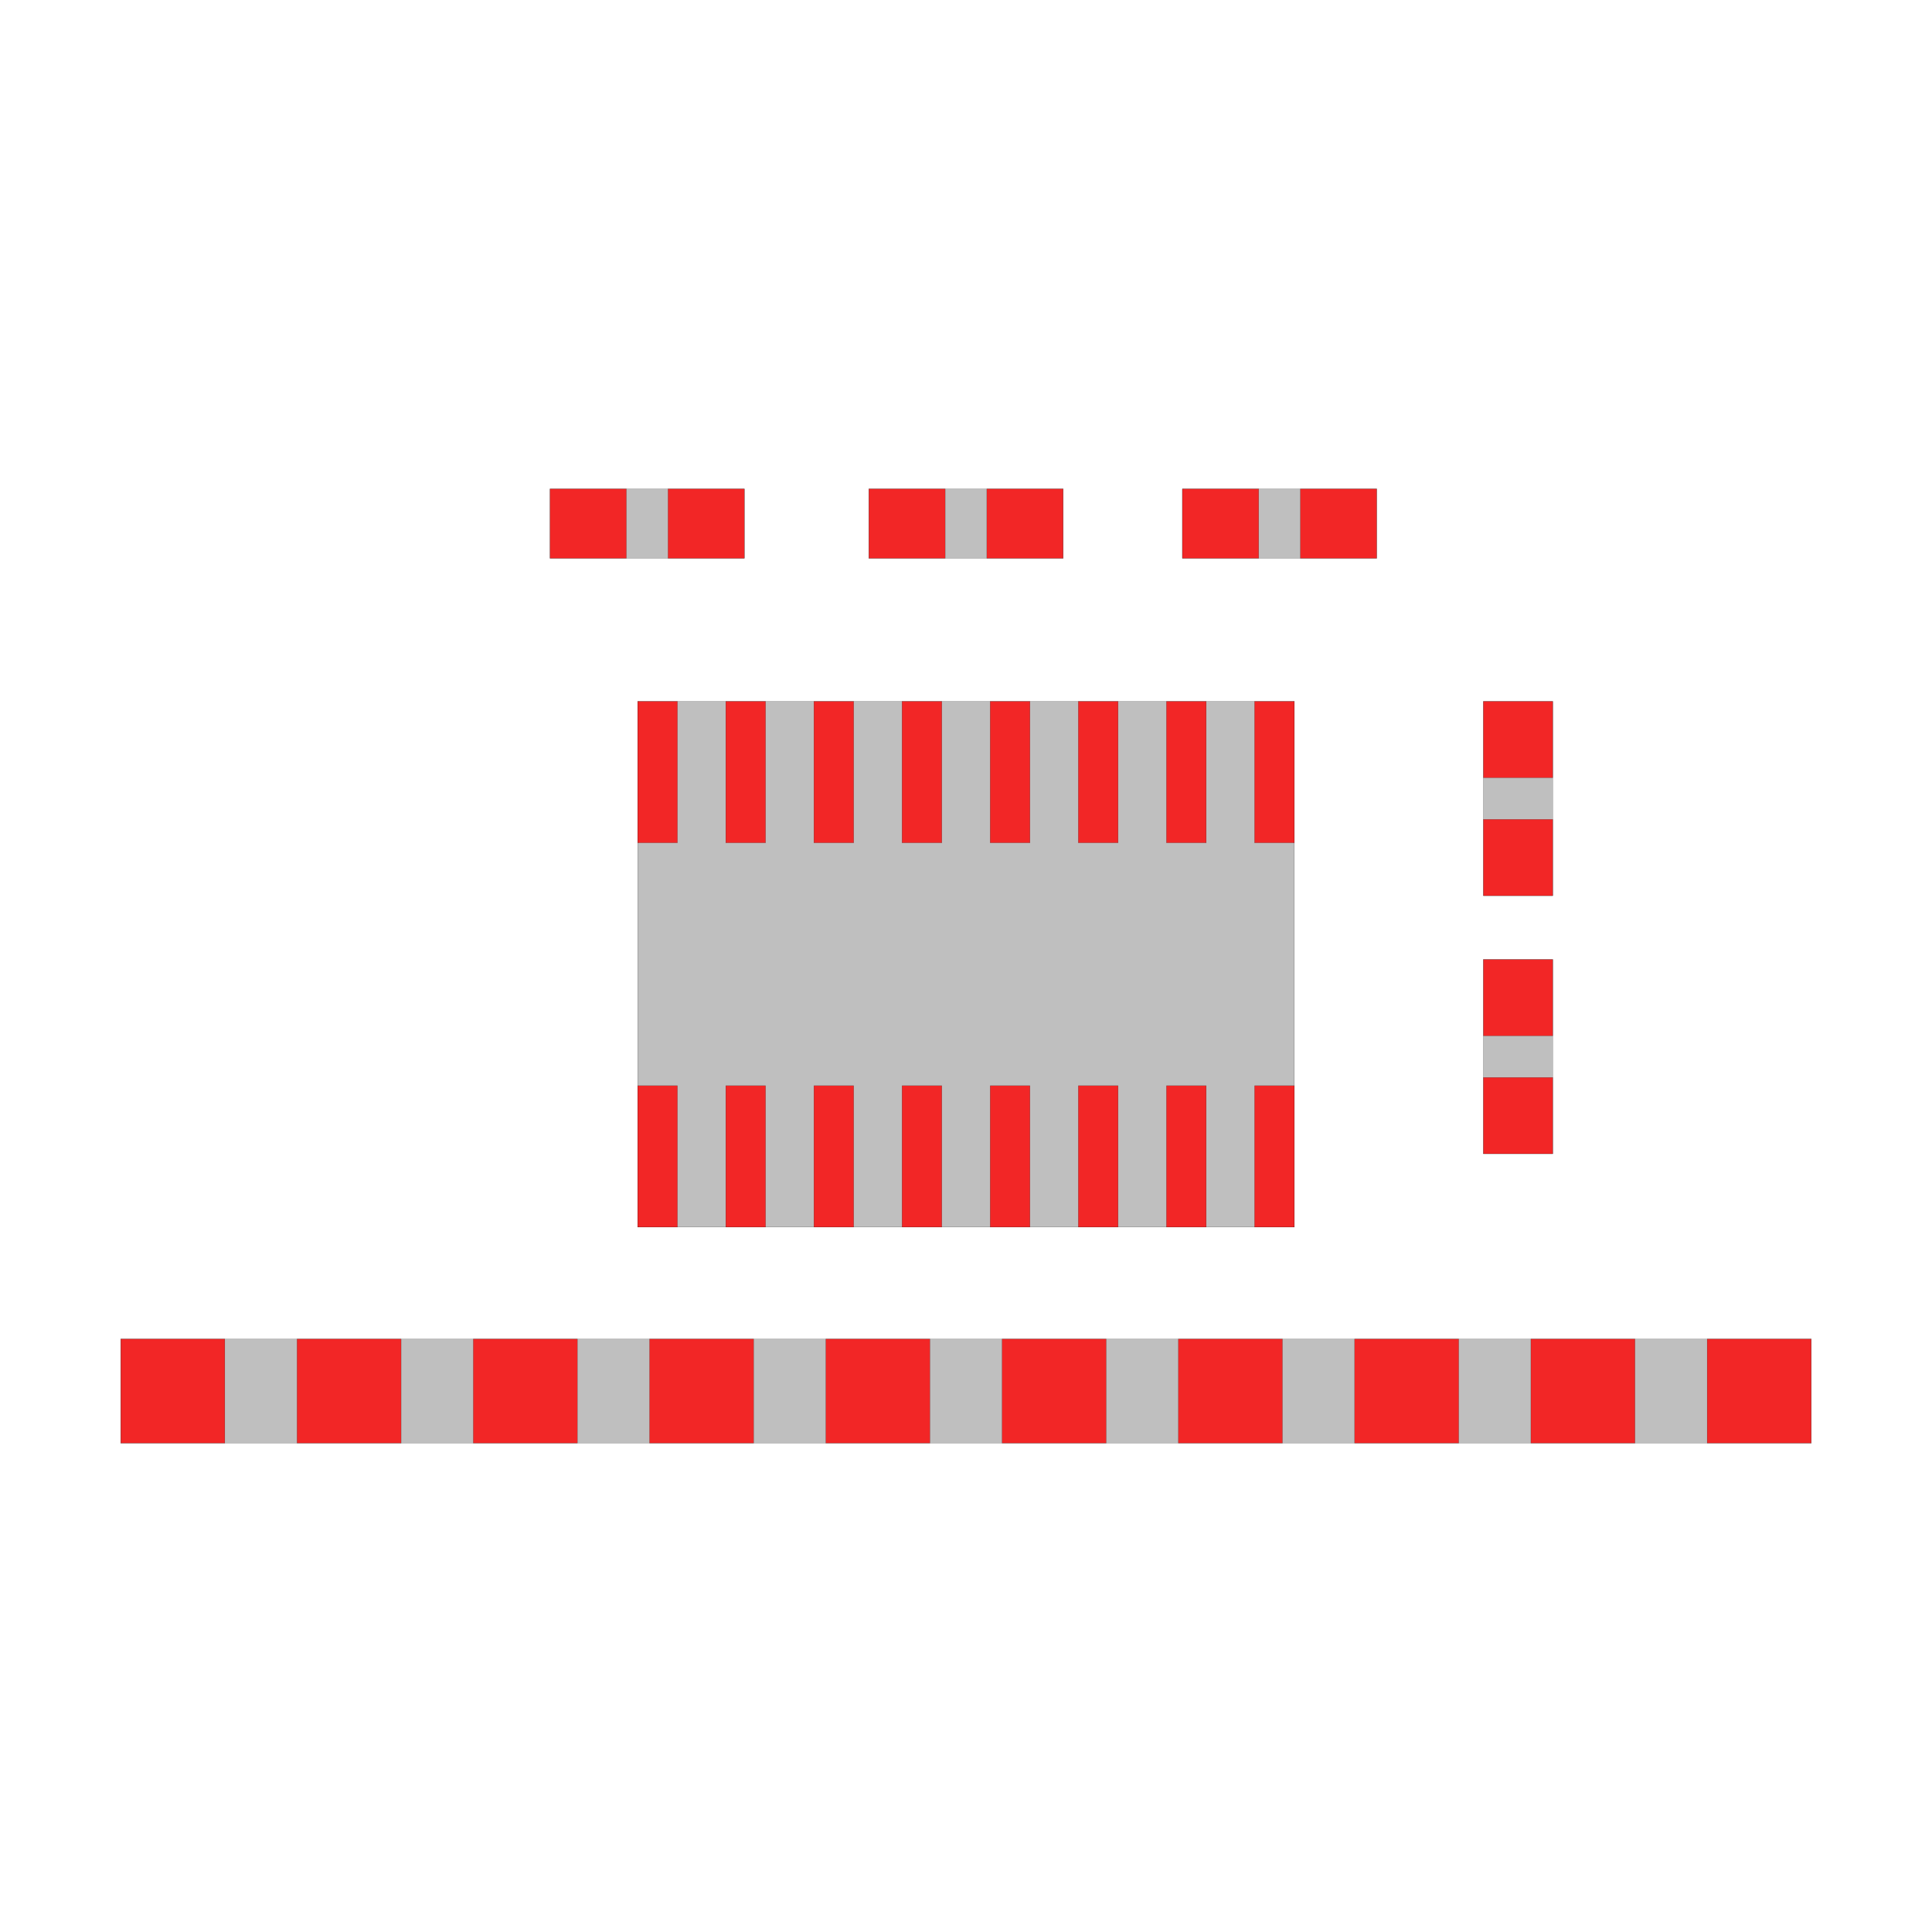
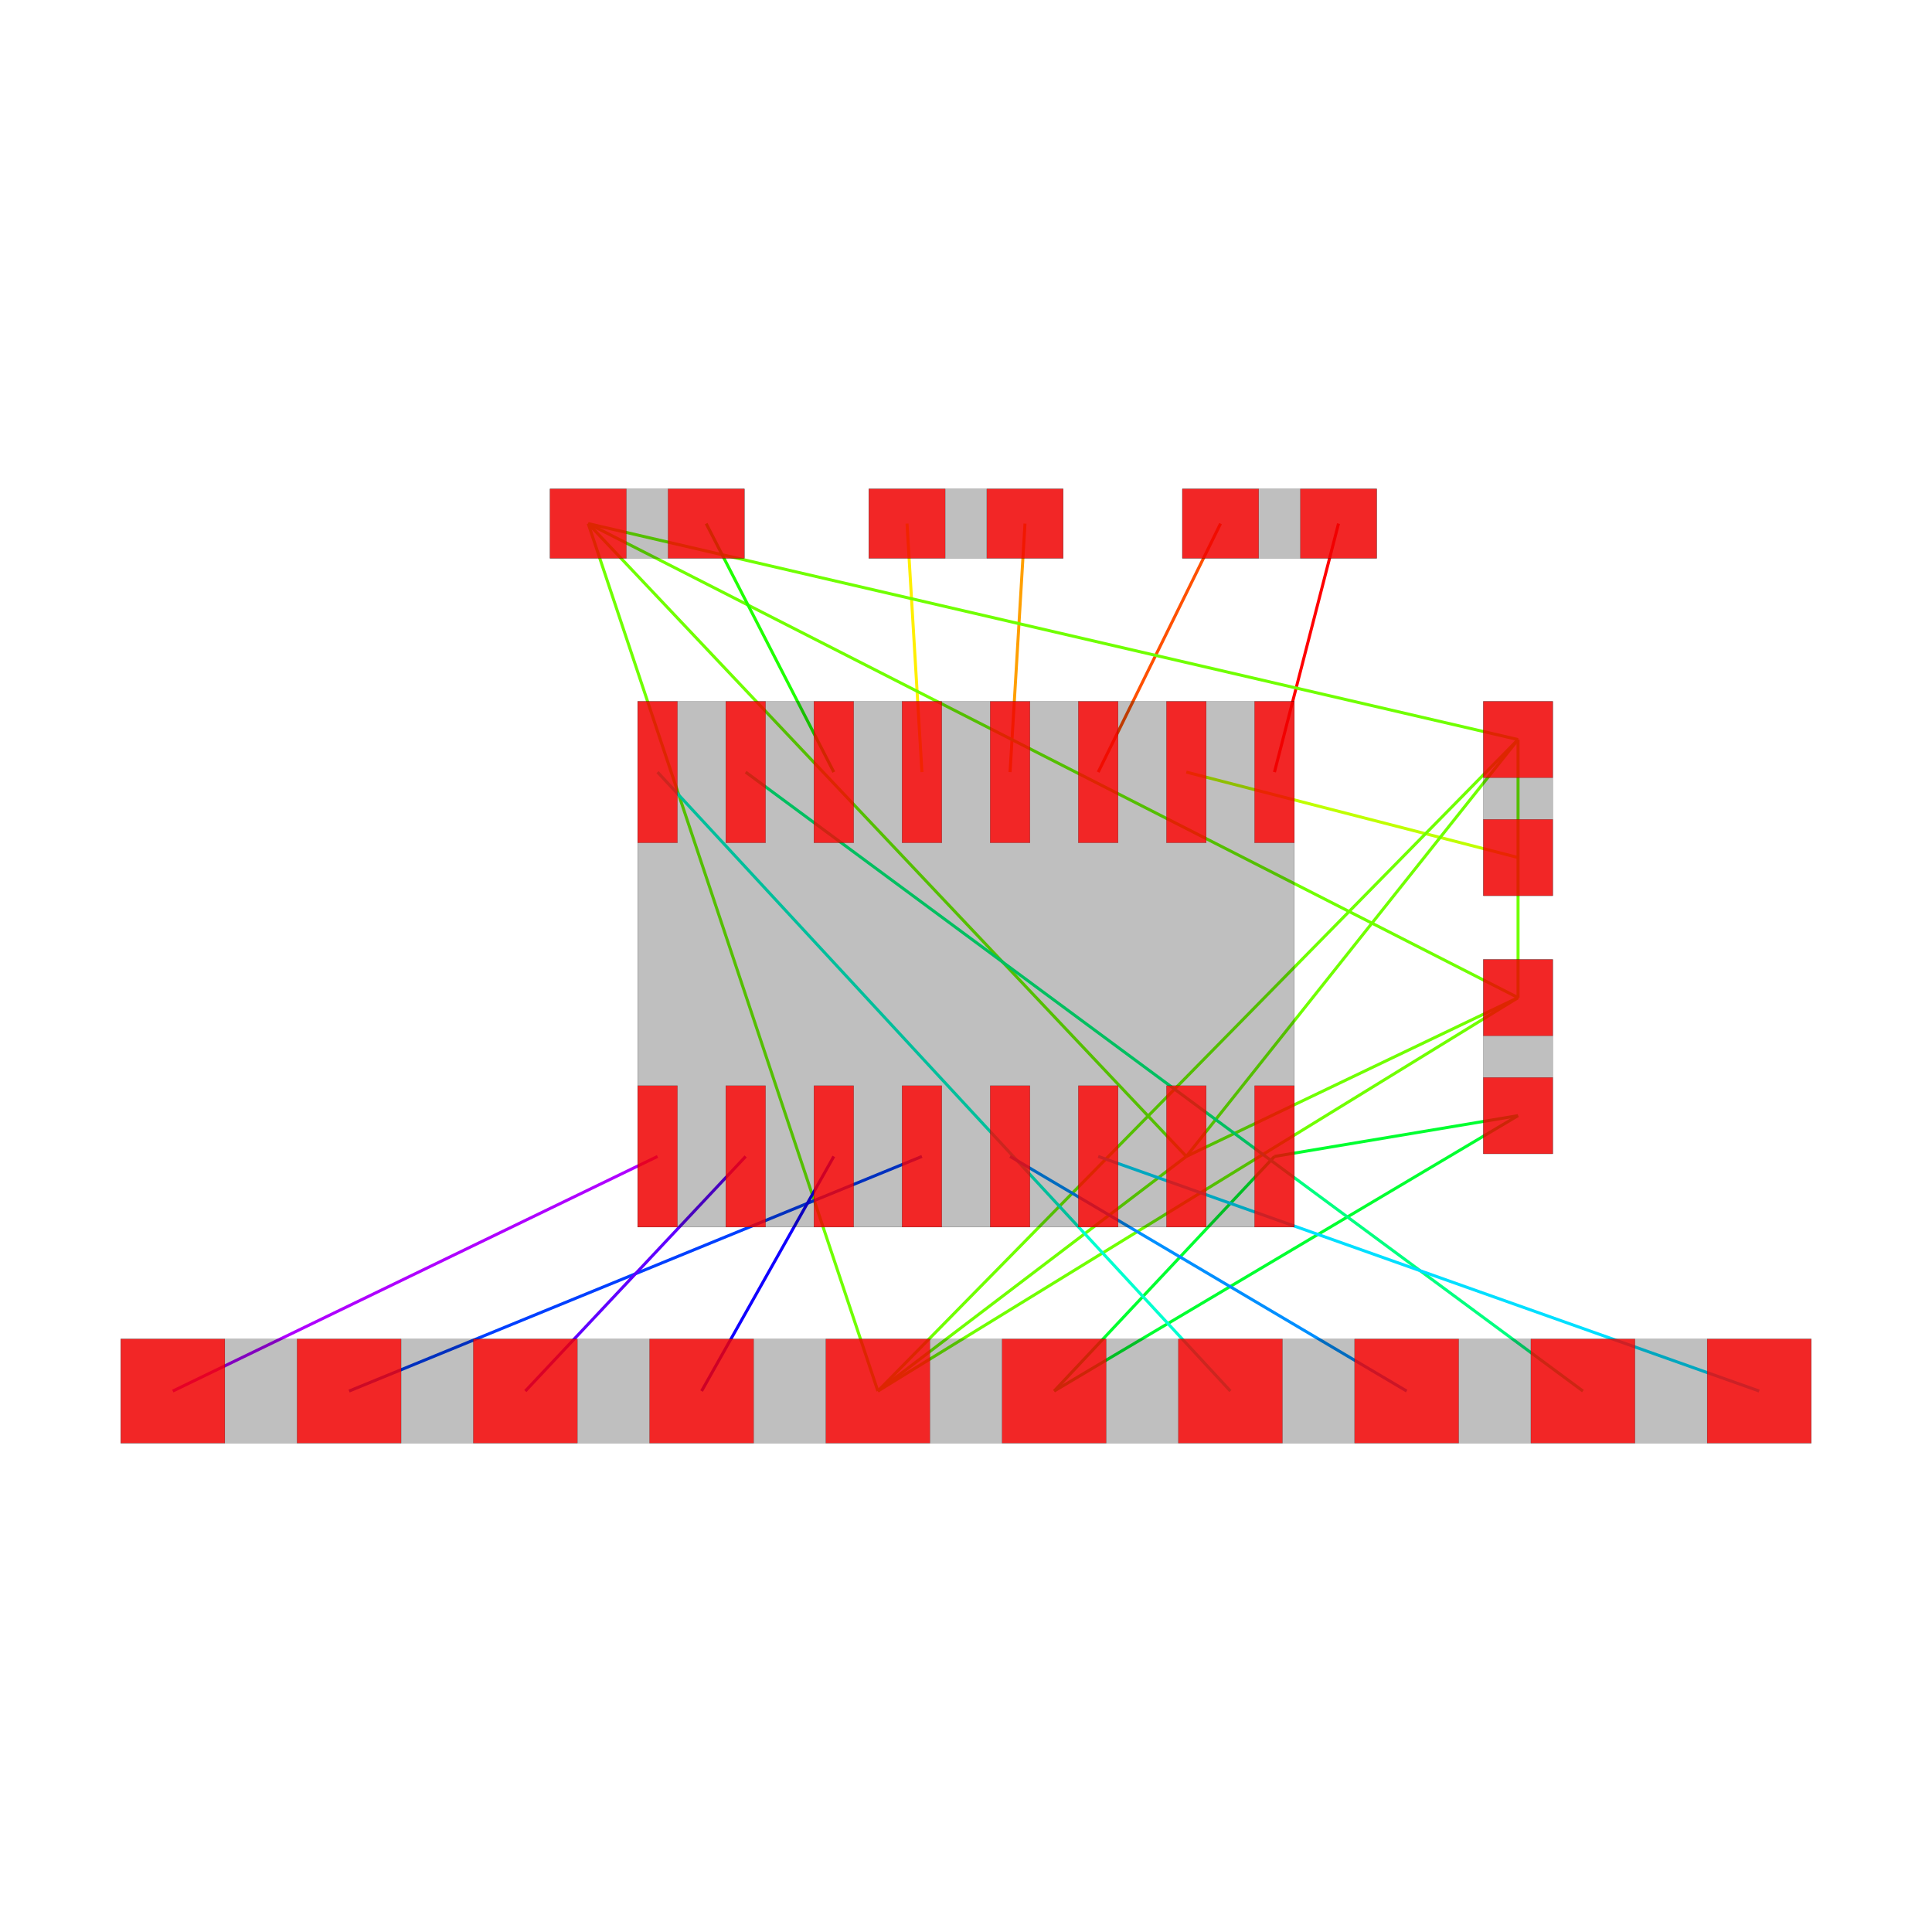
<svg xmlns="http://www.w3.org/2000/svg" width="640" height="640" viewBox="0 0 640 640">
  <rect width="100%" height="100%" fill="white" />
  <g>
+     <polyline data-points="5.367999999999999,6.35 4.44500000000005,2.7691079999999597" data-type="line" data-label="" points="443.402,173.448 422.184,255.768" fill="none" stroke="hsl(0, 100%, 50%)" stroke-width="1" />
+   </g>
+   <g>
+     <polyline data-points="3.6679999999999997,6.35 1.9050000000000868,2.7691079999999597" data-type="line" data-label="" points="404.322,173.448 363.793,255.768" fill="none" stroke="hsl(18.75, 100%, 50%)" stroke-width="1" />
+   </g>
+   <g>
+     <polyline data-points="0.85,6.35 0.6349999999999912,2.76910799999996" data-type="line" data-label="" points="339.54,173.448 334.598,255.768" fill="none" stroke="hsl(37.5, 100%, 50%)" stroke-width="1" />
+   </g>
+   <g>
+     <polyline data-points="-0.85,6.35 -0.6349999999999906,2.76910799999996" data-type="line" data-label="" points="300.46,173.448 305.402,255.768" fill="none" stroke="hsl(56.25, 100%, 50%)" stroke-width="1" />
+   </g>
+   <g>
+     <polyline data-points="7.955,1.5379999999999998 3.1750000000000687,2.7691079999999597" data-type="line" data-label="" points="502.874,284.069 392.989,255.768" fill="none" stroke="hsl(75, 100%, 50%)" stroke-width="1" />
+   </g>
+   <g>
+     <polyline data-points="7.955,3.238 -5.444,6.35" data-type="line" data-label="" points="502.874,244.989 194.851,173.448" fill="none" stroke="hsl(93.75, 100%, 50%)" stroke-width="1" />
+   </g>
+   <g>
+     <polyline data-points="7.955,3.238 7.955,-0.481" data-type="line" data-label="" points="502.874,244.989 502.874,330.483" fill="none" stroke="hsl(93.75, 100%, 50%)" stroke-width="1" />
+   </g>
+   <g>
+     <polyline data-points="7.955,3.238 3.1750000000000678,-2.7691080000000743" data-type="line" data-label="" points="502.874,244.989 392.989,383.083" fill="none" stroke="hsl(93.75, 100%, 50%)" stroke-width="1" />
+   </g>
+   <g>
+     <polyline data-points="7.955,3.238 -1.2699999999999996,-6.15" data-type="line" data-label="" points="502.874,244.989 290.805,460.805" fill="none" stroke="hsl(93.75, 100%, 50%)" stroke-width="1" />
+   </g>
+   <g>
+     <polyline data-points="-5.444,6.35 7.955,-0.481" data-type="line" data-label="" points="194.851,173.448 502.874,330.483" fill="none" stroke="hsl(93.75, 100%, 50%)" stroke-width="1" />
+   </g>
+   <g>
+     <polyline data-points="-5.444,6.35 3.1750000000000678,-2.7691080000000743" data-type="line" data-label="" points="194.851,173.448 392.989,383.083" fill="none" stroke="hsl(93.75, 100%, 50%)" stroke-width="1" />
+   </g>
+   <g>
+     <polyline data-points="-5.444,6.35 -1.2699999999999996,-6.15" data-type="line" data-label="" points="194.851,173.448 290.805,460.805" fill="none" stroke="hsl(93.75, 100%, 50%)" stroke-width="1" />
+   </g>
+   <g>
+     <polyline data-points="7.955,-0.481 3.1750000000000678,-2.7691080000000743" data-type="line" data-label="" points="502.874,330.483 392.989,383.083" fill="none" stroke="hsl(93.75, 100%, 50%)" stroke-width="1" />
+   </g>
+   <g>
+     <polyline data-points="7.955,-0.481 -1.2699999999999996,-6.15" data-type="line" data-label="" points="502.874,330.483 290.805,460.805" fill="none" stroke="hsl(93.75, 100%, 50%)" stroke-width="1" />
+   </g>
+   <g>
+     <polyline data-points="3.1750000000000678,-2.7691080000000743 -1.2699999999999996,-6.15" data-type="line" data-label="" points="392.989,383.083 290.805,460.805" fill="none" stroke="hsl(93.75, 100%, 50%)" stroke-width="1" />
+   </g>
+   <g>
+     <polyline data-points="-3.744,6.35 -1.9049999999999723,2.7691079999999606" data-type="line" data-label="" points="233.931,173.448 276.207,255.768" fill="none" stroke="hsl(112.5, 100%, 50%)" stroke-width="1" />
+   </g>
+   <g>
+     <polyline data-points="7.955,-2.181 4.44500000000005,-2.7691080000000743" data-type="line" data-label="" points="502.874,369.563 422.184,383.083" fill="none" stroke="hsl(131.25, 100%, 50%)" stroke-width="1" />
+   </g>
+   <g>
+     <polyline data-points="7.955,-2.181 1.2699999999999996,-6.15" data-type="line" data-label="" points="502.874,369.563 349.195,460.805" fill="none" stroke="hsl(131.25, 100%, 50%)" stroke-width="1" />
+   </g>
+   <g>
+     <polyline data-points="4.44500000000005,-2.7691080000000743 1.2699999999999996,-6.15" data-type="line" data-label="" points="422.184,383.083 349.195,460.805" fill="none" stroke="hsl(131.25, 100%, 50%)" stroke-width="1" />
+   </g>
+   <g>
+     <polyline data-points="-3.174999999999954,2.7691079999999606 8.89,-6.150000000000001" data-type="line" data-label="" points="247.011,255.768 524.368,460.805" fill="none" stroke="hsl(150, 100%, 50%)" stroke-width="1" />
+   </g>
+   <g>
+     <polyline data-points="-4.444999999999936,2.7691079999999606 3.8099999999999996,-6.150000000000001" data-type="line" data-label="" points="217.816,255.768 407.586,460.805" fill="none" stroke="hsl(168.75, 100%, 50%)" stroke-width="1" />
+   </g>
+   <g>
+     <polyline data-points="1.905000000000086,-2.7691080000000743 11.43,-6.150000000000002" data-type="line" data-label="" points="363.793,383.083 582.759,460.805" fill="none" stroke="hsl(187.5, 100%, 50%)" stroke-width="1" />
+   </g>
+   <g>
+     <polyline data-points="0.6349999999999906,-2.769108000000074 6.35,-6.150000000000001" data-type="line" data-label="" points="334.598,383.083 465.977,460.805" fill="none" stroke="hsl(206.25, 100%, 50%)" stroke-width="1" />
+   </g>
+   <g>
+     <polyline data-points="-0.6349999999999912,-2.769108000000074 -8.89,-6.1499999999999995" data-type="line" data-label="" points="305.402,383.083 115.632,460.805" fill="none" stroke="hsl(225, 100%, 50%)" stroke-width="1" />
+   </g>
+   <g>
+     <polyline data-points="-1.9049999999999732,-2.7691080000000734 -3.8100000000000005,-6.1499999999999995" data-type="line" data-label="" points="276.207,383.083 232.414,460.805" fill="none" stroke="hsl(243.75, 100%, 50%)" stroke-width="1" />
+   </g>
+   <g>
+     <polyline data-points="-3.174999999999955,-2.7691080000000734 -6.350000000000001,-6.1499999999999995" data-type="line" data-label="" points="247.011,383.083 174.023,460.805" fill="none" stroke="hsl(262.5, 100%, 50%)" stroke-width="1" />
+   </g>
+   <g>
+     <polyline data-points="-4.444999999999936,-2.7691080000000734 -11.43,-6.149999999999999" data-type="line" data-label="" points="217.816,383.083 57.241,460.805" fill="none" stroke="hsl(281.25, 100%, 50%)" stroke-width="1" />
+   </g>
+   <g>
    <rect data-type="rect" data-label="pcb_component_0" data-x="4.517999999999999" data-y="6.35" x="391.678" y="161.954" width="64.368" height="22.989" fill="rgba(0,0,0,0.25)" stroke="black" stroke-width="0.043" />
  </g>
  <g>
-     <rect data-type="rect" data-label="pcb_smtpad_0 pcb_port_0" data-x="5.367999999999999" data-y="6.35" x="430.759" y="161.954" width="25.287" height="22.989" fill="rgba(255,0,0,0.8)" stroke="black" stroke-width="0.043" />
-   </g>
-   <g>
-     <rect data-type="rect" data-label="pcb_smtpad_1 pcb_port_1" data-x="3.6679999999999997" data-y="6.35" x="391.678" y="161.954" width="25.287" height="22.989" fill="rgba(255,0,0,0.8)" stroke="black" stroke-width="0.043" />
+     <rect data-type="rect" data-label="pcb_smtpad_0 unnamedsubcircuit128_connectivity_net4" data-x="5.367999999999999" data-y="6.35" x="430.759" y="161.954" width="25.287" height="22.989" fill="rgba(255,0,0,0.8)" stroke="black" stroke-width="0.043" />
+   </g>
+   <g>
+     <rect data-type="rect" data-label="pcb_smtpad_1 unnamedsubcircuit128_connectivity_net5" data-x="3.6679999999999997" data-y="6.35" x="391.678" y="161.954" width="25.287" height="22.989" fill="rgba(255,0,0,0.8)" stroke="black" stroke-width="0.043" />
  </g>
  <g>
    <rect data-type="rect" data-label="pcb_component_1" data-x="0" data-y="6.35" x="287.816" y="161.954" width="64.368" height="22.989" fill="rgba(0,0,0,0.25)" stroke="black" stroke-width="0.043" />
  </g>
  <g>
-     <rect data-type="rect" data-label="pcb_smtpad_2 pcb_port_2" data-x="0.85" data-y="6.35" x="326.897" y="161.954" width="25.287" height="22.989" fill="rgba(255,0,0,0.8)" stroke="black" stroke-width="0.043" />
-   </g>
-   <g>
-     <rect data-type="rect" data-label="pcb_smtpad_3 pcb_port_3" data-x="-0.85" data-y="6.35" x="287.816" y="161.954" width="25.287" height="22.989" fill="rgba(255,0,0,0.8)" stroke="black" stroke-width="0.043" />
+     <rect data-type="rect" data-label="pcb_smtpad_2 unnamedsubcircuit128_connectivity_net6" data-x="0.85" data-y="6.35" x="326.897" y="161.954" width="25.287" height="22.989" fill="rgba(255,0,0,0.8)" stroke="black" stroke-width="0.043" />
+   </g>
+   <g>
+     <rect data-type="rect" data-label="pcb_smtpad_3 unnamedsubcircuit128_connectivity_net7" data-x="-0.85" data-y="6.35" x="287.816" y="161.954" width="25.287" height="22.989" fill="rgba(255,0,0,0.8)" stroke="black" stroke-width="0.043" />
  </g>
  <g>
    <rect data-type="rect" data-label="pcb_component_2" data-x="7.955" data-y="2.388" x="491.379" y="232.345" width="22.989" height="64.368" fill="rgba(0,0,0,0.25)" stroke="black" stroke-width="0.043" />
  </g>
  <g>
-     <rect data-type="rect" data-label="pcb_smtpad_4 pcb_port_4" data-x="7.955" data-y="1.5379999999999998" x="491.379" y="271.425" width="22.989" height="25.287" fill="rgba(255,0,0,0.8)" stroke="black" stroke-width="0.043" />
-   </g>
-   <g>
-     <rect data-type="rect" data-label="pcb_smtpad_5 pcb_port_5" data-x="7.955" data-y="3.238" x="491.379" y="232.345" width="22.989" height="25.287" fill="rgba(255,0,0,0.8)" stroke="black" stroke-width="0.043" />
+     <rect data-type="rect" data-label="pcb_smtpad_4 unnamedsubcircuit128_connectivity_net0" data-x="7.955" data-y="1.5379999999999998" x="491.379" y="271.425" width="22.989" height="25.287" fill="rgba(255,0,0,0.8)" stroke="black" stroke-width="0.043" />
+   </g>
+   <g>
+     <rect data-type="rect" data-label="pcb_smtpad_5 unnamedsubcircuit128_connectivity_net1" data-x="7.955" data-y="3.238" x="491.379" y="232.345" width="22.989" height="25.287" fill="rgba(255,0,0,0.8)" stroke="black" stroke-width="0.043" />
  </g>
  <g>
    <rect data-type="rect" data-label="pcb_component_3" data-x="-4.593999999999999" data-y="6.35" x="182.207" y="161.954" width="64.368" height="22.989" fill="rgba(0,0,0,0.25)" stroke="black" stroke-width="0.043" />
  </g>
  <g>
-     <rect data-type="rect" data-label="pcb_smtpad_6 pcb_port_6" data-x="-3.744" data-y="6.35" x="221.287" y="161.954" width="25.287" height="22.989" fill="rgba(255,0,0,0.8)" stroke="black" stroke-width="0.043" />
-   </g>
-   <g>
-     <rect data-type="rect" data-label="pcb_smtpad_7 pcb_port_7" data-x="-5.444" data-y="6.35" x="182.207" y="161.954" width="25.287" height="22.989" fill="rgba(255,0,0,0.8)" stroke="black" stroke-width="0.043" />
+     <rect data-type="rect" data-label="pcb_smtpad_6 unnamedsubcircuit128_connectivity_net2" data-x="-3.744" data-y="6.35" x="221.287" y="161.954" width="25.287" height="22.989" fill="rgba(255,0,0,0.8)" stroke="black" stroke-width="0.043" />
+   </g>
+   <g>
+     <rect data-type="rect" data-label="pcb_smtpad_7 unnamedsubcircuit128_connectivity_net1" data-x="-5.444" data-y="6.35" x="182.207" y="161.954" width="25.287" height="22.989" fill="rgba(255,0,0,0.8)" stroke="black" stroke-width="0.043" />
  </g>
  <g>
    <rect data-type="rect" data-label="pcb_component_4" data-x="7.955" data-y="-1.331" x="491.379" y="317.839" width="22.989" height="64.368" fill="rgba(0,0,0,0.25)" stroke="black" stroke-width="0.043" />
  </g>
  <g>
-     <rect data-type="rect" data-label="pcb_smtpad_8 pcb_port_8" data-x="7.955" data-y="-2.181" x="491.379" y="356.92" width="22.989" height="25.287" fill="rgba(255,0,0,0.8)" stroke="black" stroke-width="0.043" />
-   </g>
-   <g>
-     <rect data-type="rect" data-label="pcb_smtpad_9 pcb_port_9" data-x="7.955" data-y="-0.481" x="491.379" y="317.839" width="22.989" height="25.287" fill="rgba(255,0,0,0.8)" stroke="black" stroke-width="0.043" />
+     <rect data-type="rect" data-label="pcb_smtpad_8 unnamedsubcircuit128_connectivity_net3" data-x="7.955" data-y="-2.181" x="491.379" y="356.92" width="22.989" height="25.287" fill="rgba(255,0,0,0.8)" stroke="black" stroke-width="0.043" />
+   </g>
+   <g>
+     <rect data-type="rect" data-label="pcb_smtpad_9 unnamedsubcircuit128_connectivity_net1" data-x="7.955" data-y="-0.481" x="491.379" y="317.839" width="22.989" height="25.287" fill="rgba(255,0,0,0.8)" stroke="black" stroke-width="0.043" />
  </g>
  <g>
    <rect data-type="rect" data-label="pcb_component_5" data-x="5.684341886080802e-14" data-y="-5.684341886080802e-14" x="211.219" y="232.342" width="217.563" height="174.166" fill="rgba(0,0,0,0.25)" stroke="black" stroke-width="0.043" />
  </g>
  <g>
-     <rect data-type="rect" data-label="pcb_smtpad_10 pcb_port_10" data-x="4.44500000000005" data-y="2.7691079999999597" x="415.586" y="232.342" width="13.195" height="46.85" fill="rgba(255,0,0,0.8)" stroke="black" stroke-width="0.043" />
-   </g>
-   <g>
-     <rect data-type="rect" data-label="pcb_smtpad_11 pcb_port_11" data-x="3.1750000000000687" data-y="2.7691079999999597" x="386.391" y="232.342" width="13.195" height="46.85" fill="rgba(255,0,0,0.8)" stroke="black" stroke-width="0.043" />
-   </g>
-   <g>
-     <rect data-type="rect" data-label="pcb_smtpad_12 pcb_port_12" data-x="1.9050000000000868" data-y="2.7691079999999597" x="357.196" y="232.342" width="13.195" height="46.85" fill="rgba(255,0,0,0.8)" stroke="black" stroke-width="0.043" />
-   </g>
-   <g>
-     <rect data-type="rect" data-label="pcb_smtpad_13 pcb_port_13" data-x="0.6349999999999912" data-y="2.76910799999996" x="328" y="232.342" width="13.195" height="46.85" fill="rgba(255,0,0,0.8)" stroke="black" stroke-width="0.043" />
-   </g>
-   <g>
-     <rect data-type="rect" data-label="pcb_smtpad_14 pcb_port_14" data-x="-0.6349999999999906" data-y="2.76910799999996" x="298.805" y="232.342" width="13.195" height="46.85" fill="rgba(255,0,0,0.8)" stroke="black" stroke-width="0.043" />
-   </g>
-   <g>
-     <rect data-type="rect" data-label="pcb_smtpad_15 pcb_port_15" data-x="-1.9049999999999723" data-y="2.7691079999999606" x="269.609" y="232.342" width="13.195" height="46.85" fill="rgba(255,0,0,0.8)" stroke="black" stroke-width="0.043" />
-   </g>
-   <g>
-     <rect data-type="rect" data-label="pcb_smtpad_16 pcb_port_16" data-x="-3.174999999999954" data-y="2.7691079999999606" x="240.414" y="232.342" width="13.195" height="46.85" fill="rgba(255,0,0,0.8)" stroke="black" stroke-width="0.043" />
-   </g>
-   <g>
-     <rect data-type="rect" data-label="pcb_smtpad_17 pcb_port_17" data-x="-4.444999999999936" data-y="2.7691079999999606" x="211.219" y="232.342" width="13.195" height="46.85" fill="rgba(255,0,0,0.8)" stroke="black" stroke-width="0.043" />
-   </g>
-   <g>
-     <rect data-type="rect" data-label="pcb_smtpad_18 pcb_port_25" data-x="4.44500000000005" data-y="-2.7691080000000743" x="415.586" y="359.658" width="13.195" height="46.85" fill="rgba(255,0,0,0.8)" stroke="black" stroke-width="0.043" />
-   </g>
-   <g>
-     <rect data-type="rect" data-label="pcb_smtpad_19 pcb_port_24" data-x="3.1750000000000678" data-y="-2.7691080000000743" x="386.391" y="359.658" width="13.195" height="46.85" fill="rgba(255,0,0,0.8)" stroke="black" stroke-width="0.043" />
-   </g>
-   <g>
-     <rect data-type="rect" data-label="pcb_smtpad_20 pcb_port_23" data-x="1.905000000000086" data-y="-2.7691080000000743" x="357.196" y="359.658" width="13.195" height="46.85" fill="rgba(255,0,0,0.8)" stroke="black" stroke-width="0.043" />
-   </g>
-   <g>
-     <rect data-type="rect" data-label="pcb_smtpad_21 pcb_port_22" data-x="0.6349999999999906" data-y="-2.769108000000074" x="328" y="359.658" width="13.195" height="46.85" fill="rgba(255,0,0,0.8)" stroke="black" stroke-width="0.043" />
-   </g>
-   <g>
-     <rect data-type="rect" data-label="pcb_smtpad_22 pcb_port_21" data-x="-0.6349999999999912" data-y="-2.769108000000074" x="298.805" y="359.658" width="13.195" height="46.85" fill="rgba(255,0,0,0.8)" stroke="black" stroke-width="0.043" />
-   </g>
-   <g>
-     <rect data-type="rect" data-label="pcb_smtpad_23 pcb_port_20" data-x="-1.9049999999999732" data-y="-2.7691080000000734" x="269.609" y="359.658" width="13.195" height="46.85" fill="rgba(255,0,0,0.8)" stroke="black" stroke-width="0.043" />
-   </g>
-   <g>
-     <rect data-type="rect" data-label="pcb_smtpad_24 pcb_port_19" data-x="-3.174999999999955" data-y="-2.7691080000000734" x="240.414" y="359.658" width="13.195" height="46.85" fill="rgba(255,0,0,0.8)" stroke="black" stroke-width="0.043" />
-   </g>
-   <g>
-     <rect data-type="rect" data-label="pcb_smtpad_25 pcb_port_18" data-x="-4.444999999999936" data-y="-2.7691080000000734" x="211.219" y="359.658" width="13.195" height="46.85" fill="rgba(255,0,0,0.8)" stroke="black" stroke-width="0.043" />
+     <rect data-type="rect" data-label="pcb_smtpad_10 unnamedsubcircuit128_connectivity_net4" data-x="4.44500000000005" data-y="2.7691079999999597" x="415.586" y="232.342" width="13.195" height="46.85" fill="rgba(255,0,0,0.8)" stroke="black" stroke-width="0.043" />
+   </g>
+   <g>
+     <rect data-type="rect" data-label="pcb_smtpad_11 unnamedsubcircuit128_connectivity_net0" data-x="3.1750000000000687" data-y="2.7691079999999597" x="386.391" y="232.342" width="13.195" height="46.85" fill="rgba(255,0,0,0.8)" stroke="black" stroke-width="0.043" />
+   </g>
+   <g>
+     <rect data-type="rect" data-label="pcb_smtpad_12 unnamedsubcircuit128_connectivity_net5" data-x="1.9050000000000868" data-y="2.7691079999999597" x="357.196" y="232.342" width="13.195" height="46.85" fill="rgba(255,0,0,0.8)" stroke="black" stroke-width="0.043" />
+   </g>
+   <g>
+     <rect data-type="rect" data-label="pcb_smtpad_13 unnamedsubcircuit128_connectivity_net6" data-x="0.6349999999999912" data-y="2.76910799999996" x="328" y="232.342" width="13.195" height="46.85" fill="rgba(255,0,0,0.8)" stroke="black" stroke-width="0.043" />
+   </g>
+   <g>
+     <rect data-type="rect" data-label="pcb_smtpad_14 unnamedsubcircuit128_connectivity_net7" data-x="-0.6349999999999906" data-y="2.76910799999996" x="298.805" y="232.342" width="13.195" height="46.85" fill="rgba(255,0,0,0.8)" stroke="black" stroke-width="0.043" />
+   </g>
+   <g>
+     <rect data-type="rect" data-label="pcb_smtpad_15 unnamedsubcircuit128_connectivity_net2" data-x="-1.9049999999999723" data-y="2.7691079999999606" x="269.609" y="232.342" width="13.195" height="46.85" fill="rgba(255,0,0,0.8)" stroke="black" stroke-width="0.043" />
+   </g>
+   <g>
+     <rect data-type="rect" data-label="pcb_smtpad_16 unnamedsubcircuit128_connectivity_net11" data-x="-3.174999999999954" data-y="2.7691079999999606" x="240.414" y="232.342" width="13.195" height="46.85" fill="rgba(255,0,0,0.8)" stroke="black" stroke-width="0.043" />
+   </g>
+   <g>
+     <rect data-type="rect" data-label="pcb_smtpad_17 unnamedsubcircuit128_connectivity_net15" data-x="-4.444999999999936" data-y="2.7691079999999606" x="211.219" y="232.342" width="13.195" height="46.85" fill="rgba(255,0,0,0.8)" stroke="black" stroke-width="0.043" />
+   </g>
+   <g>
+     <rect data-type="rect" data-label="pcb_smtpad_18 unnamedsubcircuit128_connectivity_net3" data-x="4.44500000000005" data-y="-2.7691080000000743" x="415.586" y="359.658" width="13.195" height="46.85" fill="rgba(255,0,0,0.8)" stroke="black" stroke-width="0.043" />
+   </g>
+   <g>
+     <rect data-type="rect" data-label="pcb_smtpad_19 unnamedsubcircuit128_connectivity_net1" data-x="3.1750000000000678" data-y="-2.7691080000000743" x="386.391" y="359.658" width="13.195" height="46.85" fill="rgba(255,0,0,0.8)" stroke="black" stroke-width="0.043" />
+   </g>
+   <g>
+     <rect data-type="rect" data-label="pcb_smtpad_20 unnamedsubcircuit128_connectivity_net10" data-x="1.905000000000086" data-y="-2.7691080000000743" x="357.196" y="359.658" width="13.195" height="46.85" fill="rgba(255,0,0,0.8)" stroke="black" stroke-width="0.043" />
+   </g>
+   <g>
+     <rect data-type="rect" data-label="pcb_smtpad_21 unnamedsubcircuit128_connectivity_net14" data-x="0.6349999999999906" data-y="-2.769108000000074" x="328" y="359.658" width="13.195" height="46.85" fill="rgba(255,0,0,0.8)" stroke="black" stroke-width="0.043" />
+   </g>
+   <g>
+     <rect data-type="rect" data-label="pcb_smtpad_22 unnamedsubcircuit128_connectivity_net12" data-x="-0.6349999999999912" data-y="-2.769108000000074" x="298.805" y="359.658" width="13.195" height="46.85" fill="rgba(255,0,0,0.8)" stroke="black" stroke-width="0.043" />
+   </g>
+   <g>
+     <rect data-type="rect" data-label="pcb_smtpad_23 unnamedsubcircuit128_connectivity_net8" data-x="-1.9049999999999732" data-y="-2.7691080000000734" x="269.609" y="359.658" width="13.195" height="46.85" fill="rgba(255,0,0,0.8)" stroke="black" stroke-width="0.043" />
+   </g>
+   <g>
+     <rect data-type="rect" data-label="pcb_smtpad_24 unnamedsubcircuit128_connectivity_net9" data-x="-3.174999999999955" data-y="-2.7691080000000734" x="240.414" y="359.658" width="13.195" height="46.85" fill="rgba(255,0,0,0.8)" stroke="black" stroke-width="0.043" />
+   </g>
+   <g>
+     <rect data-type="rect" data-label="pcb_smtpad_25 unnamedsubcircuit128_connectivity_net13" data-x="-4.444999999999936" data-y="-2.7691080000000734" x="211.219" y="359.658" width="13.195" height="46.85" fill="rgba(255,0,0,0.8)" stroke="black" stroke-width="0.043" />
  </g>
  <g>
    <rect data-type="rect" data-label="pcb_component_6" data-x="0" data-y="-6.15" x="40" y="443.563" width="560" height="34.483" fill="rgba(0,0,0,0.25)" stroke="black" stroke-width="0.043" />
  </g>
  <g>
-     <rect data-type="rect" data-label="pcb_plated_hole_0 pcb_port_26" data-x="11.43" data-y="-6.150000000000002" x="565.517" y="443.563" width="34.483" height="34.483" fill="rgba(255,0,0,0.8)" stroke="black" stroke-width="0.043" />
-   </g>
-   <g>
-     <rect data-type="rect" data-label="pcb_plated_hole_1 pcb_port_27" data-x="8.89" data-y="-6.150000000000001" x="507.126" y="443.563" width="34.483" height="34.483" fill="rgba(255,0,0,0.8)" stroke="black" stroke-width="0.043" />
-   </g>
-   <g>
-     <rect data-type="rect" data-label="pcb_plated_hole_2 pcb_port_28" data-x="6.35" data-y="-6.150000000000001" x="448.736" y="443.563" width="34.483" height="34.483" fill="rgba(255,0,0,0.8)" stroke="black" stroke-width="0.043" />
-   </g>
-   <g>
-     <rect data-type="rect" data-label="pcb_plated_hole_3 pcb_port_29" data-x="3.8099999999999996" data-y="-6.150000000000001" x="390.345" y="443.563" width="34.483" height="34.483" fill="rgba(255,0,0,0.8)" stroke="black" stroke-width="0.043" />
-   </g>
-   <g>
-     <rect data-type="rect" data-label="pcb_plated_hole_4 pcb_port_30" data-x="1.2699999999999996" data-y="-6.15" x="331.954" y="443.563" width="34.483" height="34.483" fill="rgba(255,0,0,0.8)" stroke="black" stroke-width="0.043" />
-   </g>
-   <g>
-     <rect data-type="rect" data-label="pcb_plated_hole_5 pcb_port_31" data-x="-1.2699999999999996" data-y="-6.15" x="273.563" y="443.563" width="34.483" height="34.483" fill="rgba(255,0,0,0.8)" stroke="black" stroke-width="0.043" />
-   </g>
-   <g>
-     <rect data-type="rect" data-label="pcb_plated_hole_6 pcb_port_32" data-x="-3.8100000000000005" data-y="-6.1499999999999995" x="215.172" y="443.563" width="34.483" height="34.483" fill="rgba(255,0,0,0.8)" stroke="black" stroke-width="0.043" />
-   </g>
-   <g>
-     <rect data-type="rect" data-label="pcb_plated_hole_7 pcb_port_33" data-x="-6.350000000000001" data-y="-6.1499999999999995" x="156.782" y="443.563" width="34.483" height="34.483" fill="rgba(255,0,0,0.8)" stroke="black" stroke-width="0.043" />
-   </g>
-   <g>
-     <rect data-type="rect" data-label="pcb_plated_hole_8 pcb_port_34" data-x="-8.89" data-y="-6.1499999999999995" x="98.391" y="443.563" width="34.483" height="34.483" fill="rgba(255,0,0,0.8)" stroke="black" stroke-width="0.043" />
-   </g>
-   <g>
-     <rect data-type="rect" data-label="pcb_plated_hole_9 pcb_port_35" data-x="-11.43" data-y="-6.149999999999999" x="40" y="443.563" width="34.483" height="34.483" fill="rgba(255,0,0,0.8)" stroke="black" stroke-width="0.043" />
+     <rect data-type="rect" data-label="pcb_plated_hole_0 unnamedsubcircuit128_connectivity_net10" data-x="11.43" data-y="-6.150000000000002" x="565.517" y="443.563" width="34.483" height="34.483" fill="rgba(255,0,0,0.8)" stroke="black" stroke-width="0.043" />
+   </g>
+   <g>
+     <rect data-type="rect" data-label="pcb_plated_hole_1 unnamedsubcircuit128_connectivity_net11" data-x="8.89" data-y="-6.150000000000001" x="507.126" y="443.563" width="34.483" height="34.483" fill="rgba(255,0,0,0.8)" stroke="black" stroke-width="0.043" />
+   </g>
+   <g>
+     <rect data-type="rect" data-label="pcb_plated_hole_2 unnamedsubcircuit128_connectivity_net14" data-x="6.35" data-y="-6.150000000000001" x="448.736" y="443.563" width="34.483" height="34.483" fill="rgba(255,0,0,0.8)" stroke="black" stroke-width="0.043" />
+   </g>
+   <g>
+     <rect data-type="rect" data-label="pcb_plated_hole_3 unnamedsubcircuit128_connectivity_net15" data-x="3.8099999999999996" data-y="-6.150000000000001" x="390.345" y="443.563" width="34.483" height="34.483" fill="rgba(255,0,0,0.8)" stroke="black" stroke-width="0.043" />
+   </g>
+   <g>
+     <rect data-type="rect" data-label="pcb_plated_hole_4 unnamedsubcircuit128_connectivity_net3" data-x="1.2699999999999996" data-y="-6.15" x="331.954" y="443.563" width="34.483" height="34.483" fill="rgba(255,0,0,0.8)" stroke="black" stroke-width="0.043" />
+   </g>
+   <g>
+     <rect data-type="rect" data-label="pcb_plated_hole_5 unnamedsubcircuit128_connectivity_net1" data-x="-1.2699999999999996" data-y="-6.15" x="273.563" y="443.563" width="34.483" height="34.483" fill="rgba(255,0,0,0.8)" stroke="black" stroke-width="0.043" />
+   </g>
+   <g>
+     <rect data-type="rect" data-label="pcb_plated_hole_6 unnamedsubcircuit128_connectivity_net8" data-x="-3.8100000000000005" data-y="-6.1499999999999995" x="215.172" y="443.563" width="34.483" height="34.483" fill="rgba(255,0,0,0.8)" stroke="black" stroke-width="0.043" />
+   </g>
+   <g>
+     <rect data-type="rect" data-label="pcb_plated_hole_7 unnamedsubcircuit128_connectivity_net9" data-x="-6.350000000000001" data-y="-6.1499999999999995" x="156.782" y="443.563" width="34.483" height="34.483" fill="rgba(255,0,0,0.8)" stroke="black" stroke-width="0.043" />
+   </g>
+   <g>
+     <rect data-type="rect" data-label="pcb_plated_hole_8 unnamedsubcircuit128_connectivity_net12" data-x="-8.89" data-y="-6.1499999999999995" x="98.391" y="443.563" width="34.483" height="34.483" fill="rgba(255,0,0,0.8)" stroke="black" stroke-width="0.043" />
+   </g>
+   <g>
+     <rect data-type="rect" data-label="pcb_plated_hole_9 unnamedsubcircuit128_connectivity_net13" data-x="-11.43" data-y="-6.149999999999999" x="40" y="443.563" width="34.483" height="34.483" fill="rgba(255,0,0,0.8)" stroke="black" stroke-width="0.043" />
  </g>
  <g id="crosshair" style="display: none">
    <line id="crosshair-h" y1="0" y2="640" stroke="#666" stroke-width="0.5" />
    <line id="crosshair-v" x1="0" x2="640" stroke="#666" stroke-width="0.5" />
    <text id="coordinates" font-family="monospace" font-size="12" fill="#666" />
  </g>
</svg>
